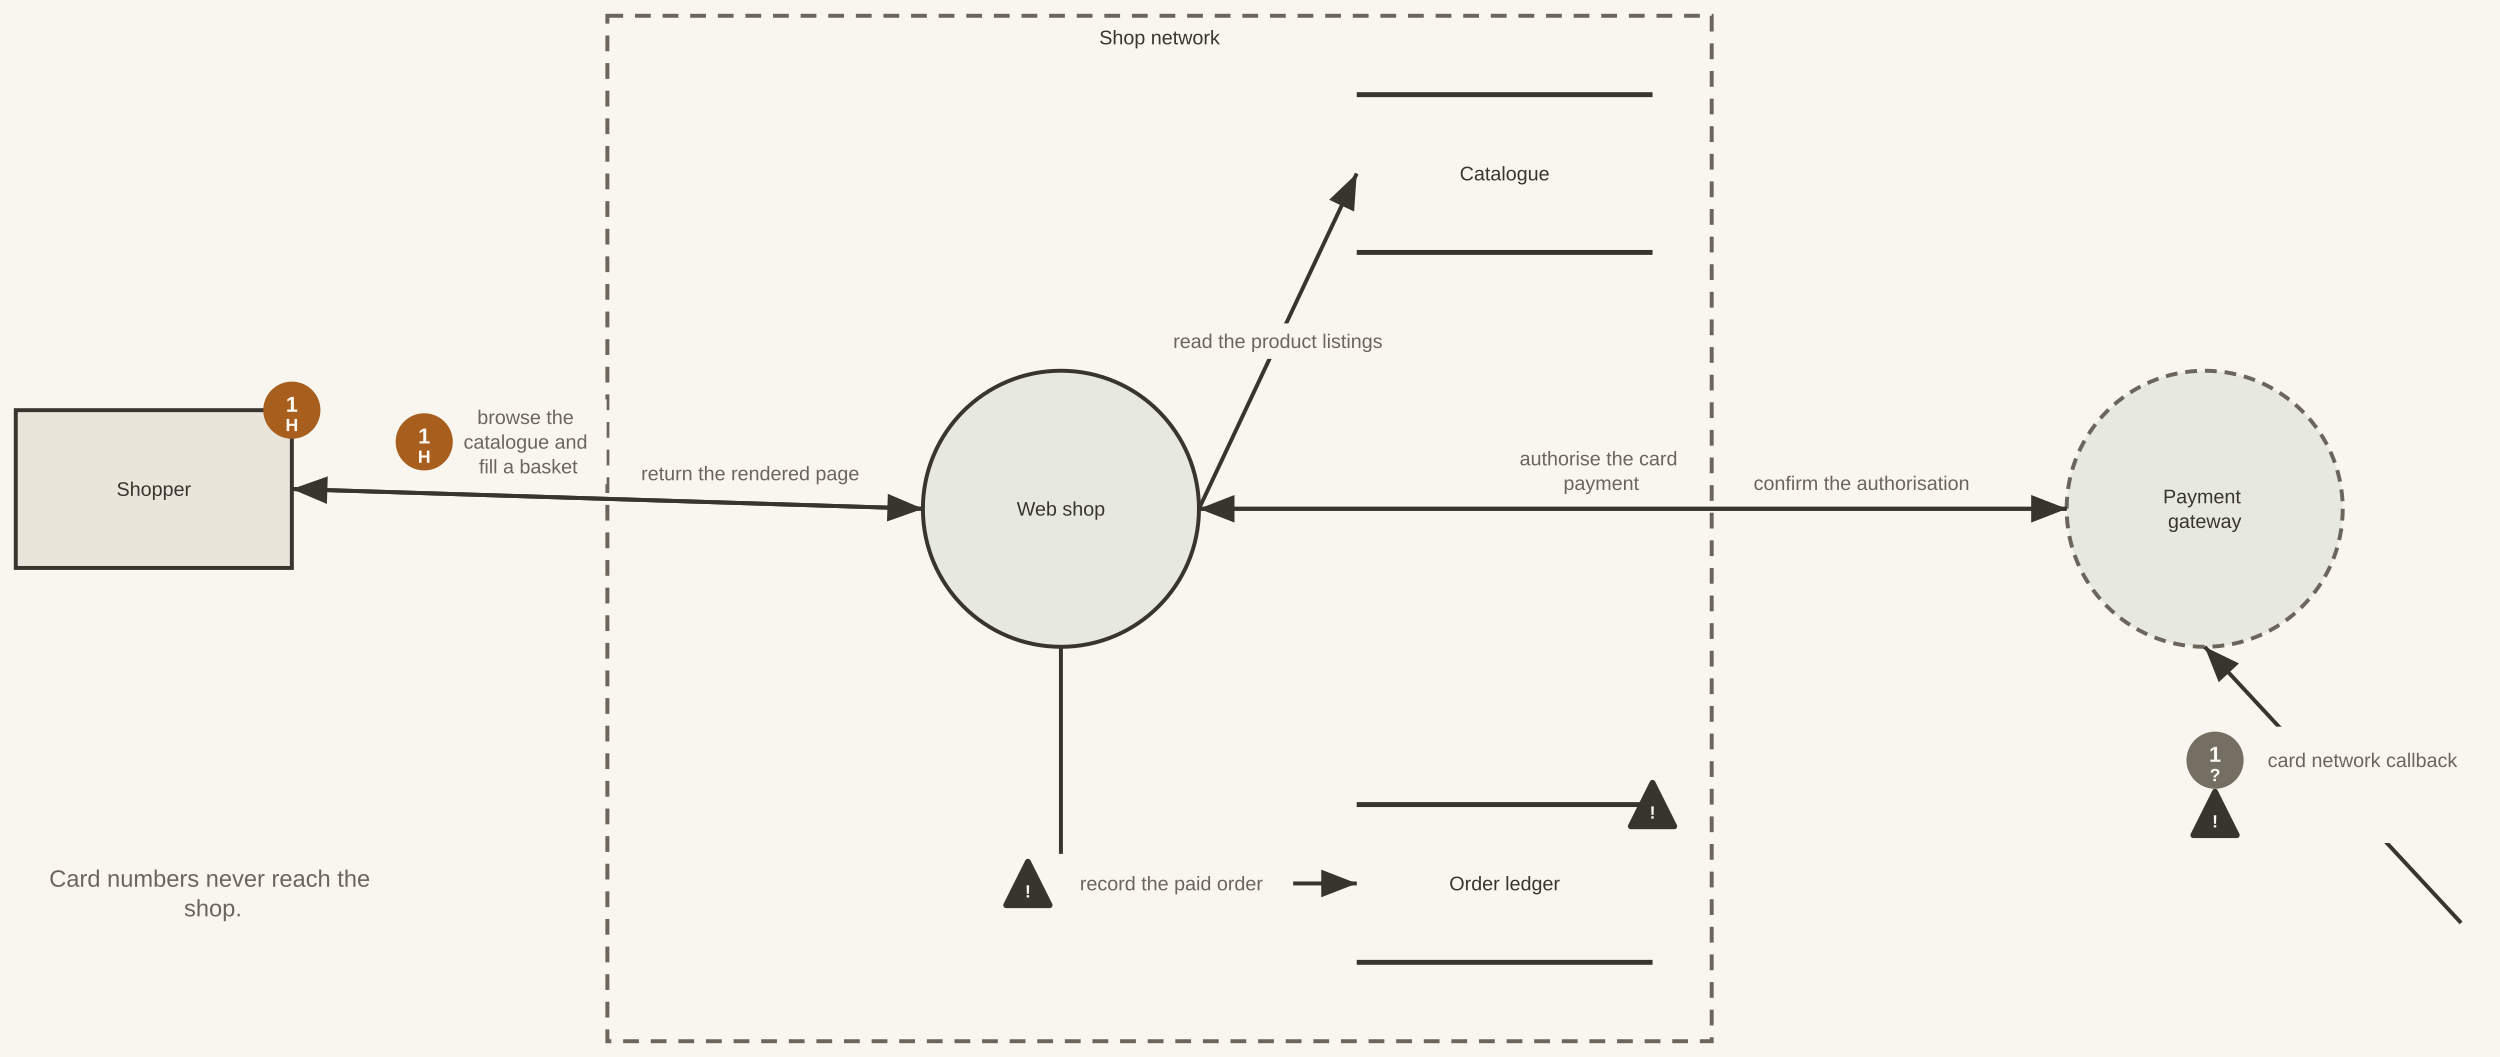
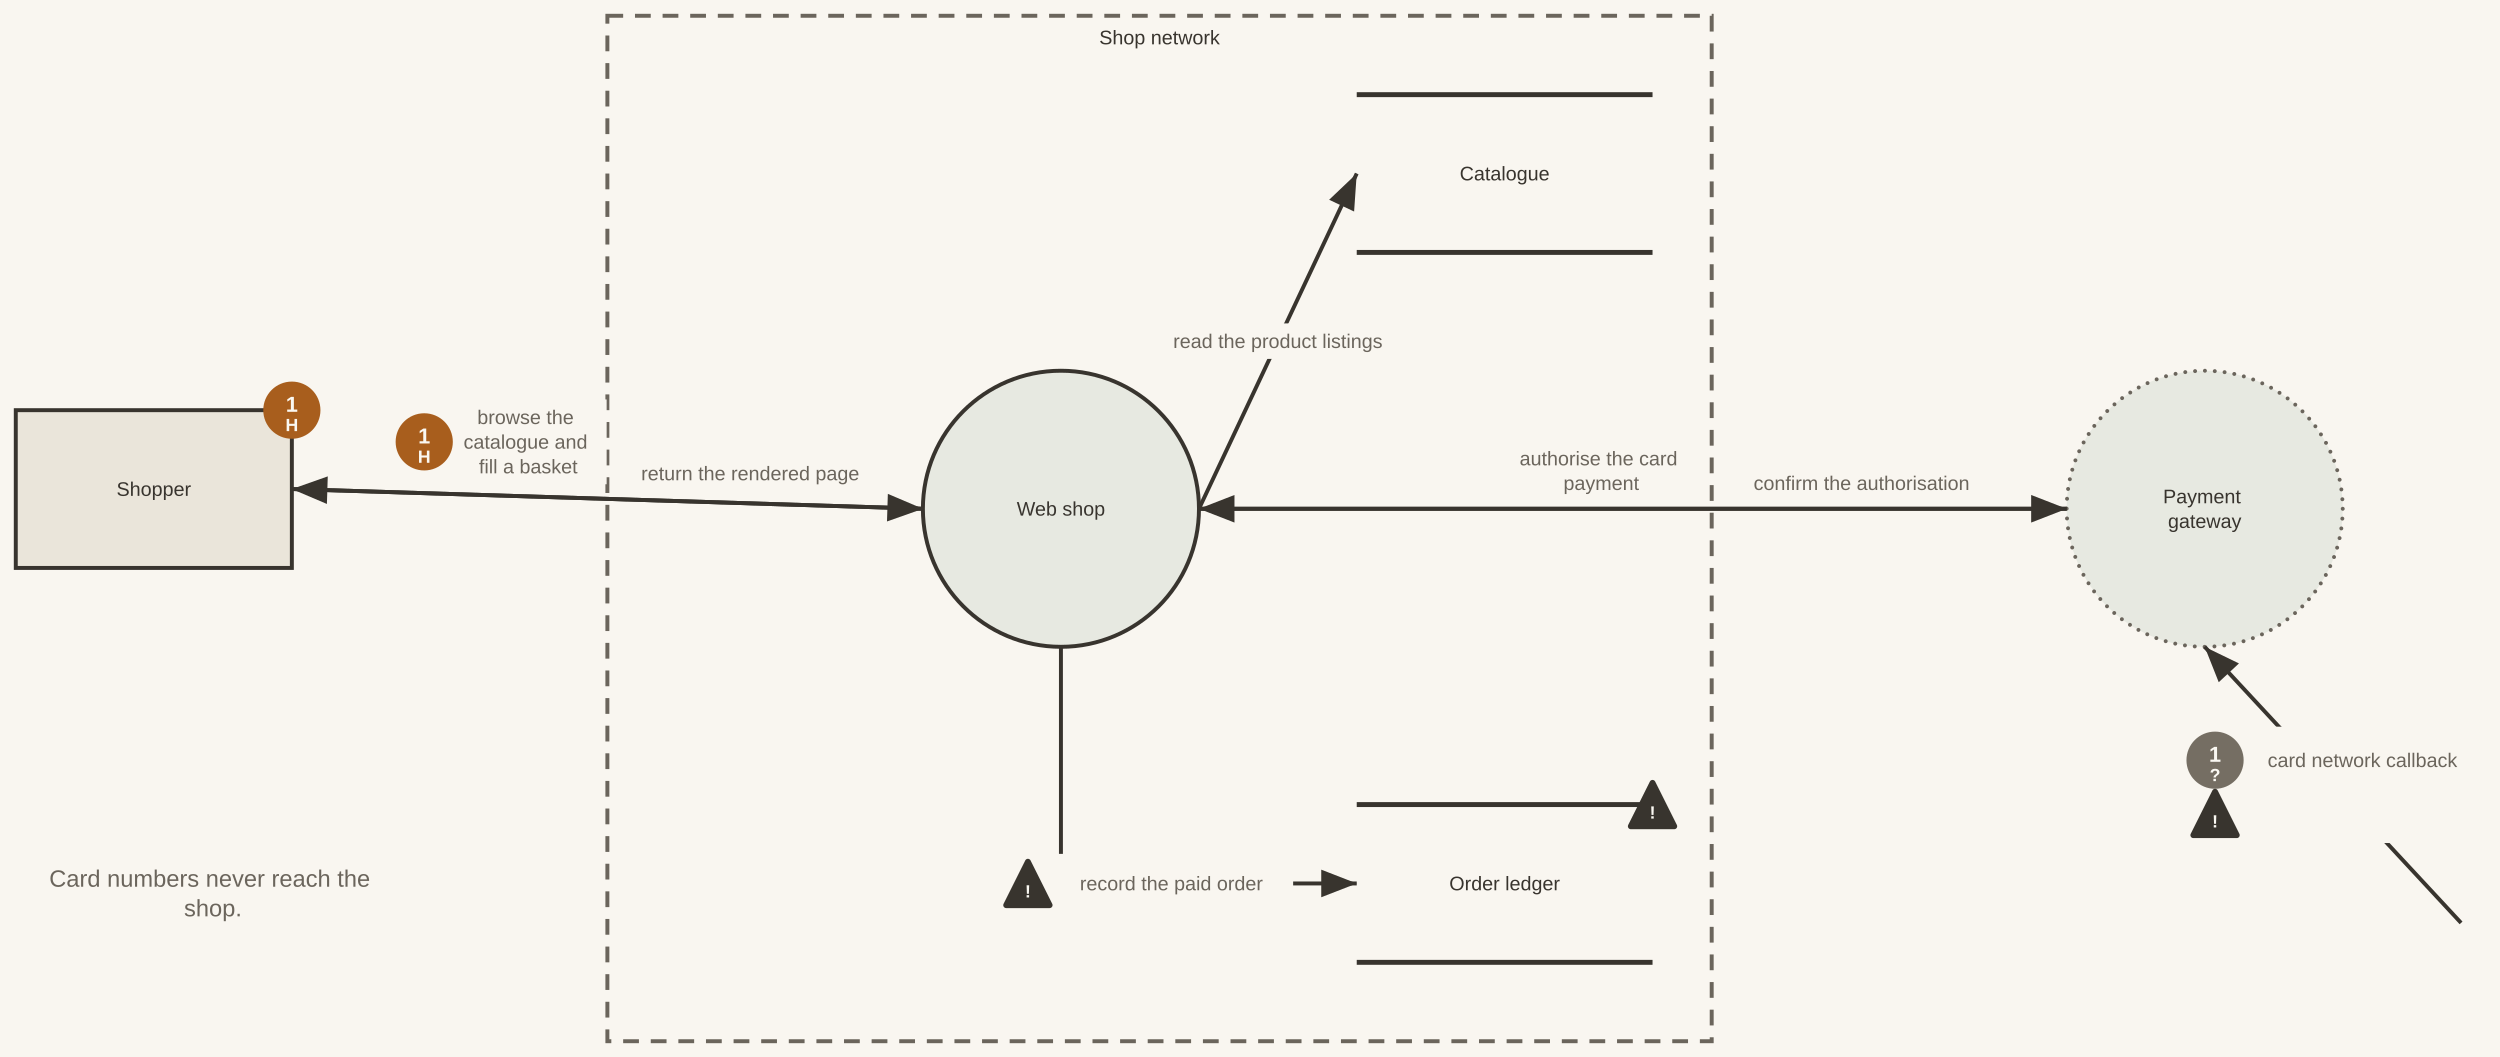
<svg xmlns="http://www.w3.org/2000/svg" viewBox="-8 12 1267.75 536" width="1267.75" height="536">
  <rect x="-8" y="12" width="1267.75" height="536" fill="#F9F6F0" />
  <style>.saer-diagram-element {
  font-family: "Liberation Sans";
}
.saer-diagram-shape {
  fill: #FAF8F2;
  stroke: #38342E;
  stroke-width: 2;
}
.saer-diagram-actor {
  fill: #EAE5DA;
}
.saer-diagram-process {
  fill: #E7E9E1;
}
.saer-diagram-store {
  fill: none;
  stroke-width: 2.5;
}
.saer-diagram-boundary-box,
.saer-diagram-boundary-curve {
  fill: none;
  stroke: #6B655C;
  stroke-width: 2;
  stroke-dasharray: 8 6;
}
+ .saer-diagram-note-frame {
+   fill: none;
+ }
.saer-diagram-label {
  fill: #38342E;
  font-size: 10px;
  font-weight: 500;
  text-anchor: middle;
  dominant-baseline: central;
}
.saer-diagram-note {
  fill: #6B655C;
  font-size: 12px;
  text-anchor: middle;
  dominant-baseline: central;
}
.saer-diagram-flow {
  fill: none;
}
.saer-diagram-flow-arrow {
  fill: #38342E;
  stroke: none;
}
.saer-diagram-flow-label {
  fill: #6B655C;
  font-size: 10px;
  text-anchor: middle;
  dominant-baseline: central;
}
.saer-diagram-flow-backing {
  fill: #F9F6F0;
  stroke: none;
}
.saer-diagram-out-of-scope .saer-diagram-shape {
  stroke: #6B655C;
-   stroke-dasharray: 6 4;
+   stroke-dasharray: 0 5;
+   stroke-linecap: round;
}
.saer-diagram-out-of-scope .saer-diagram-flow-arrow {
  fill: #6B655C;
}
.saer-diagram-badge {
  stroke: #FAF8F2;
  stroke-width: 3;
}
.saer-diagram-badge-count {
  fill: #FAF8F2;
  stroke: none;
  font-weight: 600;
  text-anchor: middle;
  dominant-baseline: central;
}
.saer-diagram-badge-primary .saer-diagram-badge-count {
  font-size: 11px;
}
.saer-diagram-badge-secondary .saer-diagram-badge-count {
  font-size: 9px;
}
.saer-diagram-badge-mark {
  fill: #FAF8F2;
  stroke: none;
  font-size: 9px;
  font-weight: 700;
  text-anchor: middle;
  dominant-baseline: central;
}
.saer-diagram-badge-flag {
  stroke-linejoin: round;
}
.saer-diagram-tone-critical {
  fill: #C14339;
}
.saer-diagram-tone-high {
  fill: #A85E1D;
}
.saer-diagram-tone-medium {
  fill: #46788A;
}
.saer-diagram-tone-low {
  fill: #4B6B50;
}
.saer-diagram-tone-neutral {
  fill: #756E63;
}
.saer-diagram-tone-flag {
  fill: #38342E;
}

.saer-diagram-tone-low { fill: #4B6B50; stroke: #4B6B50; stroke-width: 3; }
.saer-diagram-tone-low ~ .saer-diagram-badge-count, .saer-diagram-tone-low ~ .saer-diagram-badge-mark { fill: #FAF8F2; }
.saer-diagram-tone-medium { fill: #46788A; stroke: #46788A; stroke-width: 3; }
.saer-diagram-tone-medium ~ .saer-diagram-badge-count, .saer-diagram-tone-medium ~ .saer-diagram-badge-mark { fill: #FAF8F2; }
.saer-diagram-tone-high { fill: #A85E1D; stroke: #A85E1D; stroke-width: 3; }
.saer-diagram-tone-high ~ .saer-diagram-badge-count, .saer-diagram-tone-high ~ .saer-diagram-badge-mark { fill: #FAF8F2; }
.saer-diagram-tone-critical { fill: #C14339; stroke: #C14339; stroke-width: 3; }
.saer-diagram-tone-critical ~ .saer-diagram-badge-count, .saer-diagram-tone-critical ~ .saer-diagram-badge-mark { fill: #FAF8F2; }
.saer-diagram-tone-neutral { fill: #756E63; stroke: #756E63; stroke-width: 3; }
.saer-diagram-tone-neutral ~ .saer-diagram-badge-count, .saer-diagram-tone-neutral ~ .saer-diagram-badge-mark { fill: #FAF8F2; }
.saer-diagram-tone-flag { fill: #38342E; stroke: #38342E; stroke-width: 3; }
.saer-diagram-tone-flag ~ .saer-diagram-badge-count, .saer-diagram-tone-flag ~ .saer-diagram-badge-mark { fill: #FAF8F2; }</style>
  <g transform="translate(300, 20)">
    <g class="saer-diagram-element">
      <rect class="saer-diagram-shape saer-diagram-boundary-box" width="560" height="520" />
      <text class="saer-diagram-label" x="280" y="11">
        <tspan x="280" dy="0">Shop network</tspan>
      </text>
    </g>
  </g>
  <g transform="translate(0, 220)">
    <g class="saer-diagram-element">
      <rect class="saer-diagram-shape saer-diagram-actor" width="140" height="80" />
      <text class="saer-diagram-label" x="70" y="40">
        <tspan x="70" dy="0">Shopper</tspan>
      </text>
      <g class="saer-diagram-badge" transform="translate(140, 0)">
        <g class="saer-diagram-badge-primary">
          <circle class="saer-diagram-tone-high" r="13" />
          <text class="saer-diagram-badge-count" y="-3">1</text>
          <text class="saer-diagram-badge-mark" y="7.5">H</text>
        </g>
      </g>
    </g>
  </g>
  <g transform="translate(460, 200)">
    <g class="saer-diagram-element">
      <ellipse class="saer-diagram-shape saer-diagram-process" cx="70" cy="70" rx="70" ry="70" />
      <text class="saer-diagram-label" x="70" y="70">
        <tspan x="70" dy="0">Web shop</tspan>
      </text>
    </g>
  </g>
  <g transform="translate(680, 60)">
    <g class="saer-diagram-element">
      <line class="saer-diagram-shape saer-diagram-store" x1="0" y1="0" x2="150" y2="0" />
      <line class="saer-diagram-shape saer-diagram-store" x1="0" y1="80" x2="150" y2="80" />
      <text class="saer-diagram-label" x="75" y="40">
        <tspan x="75" dy="0">Catalogue</tspan>
      </text>
    </g>
  </g>
  <g transform="translate(680, 420)">
    <g class="saer-diagram-element">
      <line class="saer-diagram-shape saer-diagram-store" x1="0" y1="0" x2="150" y2="0" />
      <line class="saer-diagram-shape saer-diagram-store" x1="0" y1="80" x2="150" y2="80" />
      <text class="saer-diagram-label" x="75" y="40">
        <tspan x="75" dy="0">Order ledger</tspan>
      </text>
      <g class="saer-diagram-badge" transform="translate(150, 0)">
        <g class="saer-diagram-badge-flag" transform="translate(0, 0)">
          <path class="saer-diagram-tone-flag" d="M 0 -11 L 11 11 L -11 11 Z" />
          <text class="saer-diagram-badge-mark" y="4">!</text>
        </g>
      </g>
    </g>
  </g>
  <g transform="translate(1040, 200)">
    <g class="saer-diagram-element saer-diagram-out-of-scope">
      <ellipse class="saer-diagram-shape saer-diagram-process" cx="70" cy="70" rx="70" ry="70" />
      <text class="saer-diagram-label" x="70" y="63.75">
        <tspan x="70" dy="0">Payment</tspan>
        <tspan x="70" dy="12.5">gateway</tspan>
      </text>
    </g>
  </g>
  <g transform="translate(0, 420)">
    <g class="saer-diagram-element">
      <text class="saer-diagram-note" x="100" y="37.5">
        <tspan x="100" dy="0">Card numbers never reach the</tspan>
        <tspan x="100" dy="15">shop.</tspan>
      </text>
    </g>
  </g>
  <g class="saer-diagram-element">
    <path class="saer-diagram-shape saer-diagram-flow" d="M 140 260 L 460 270" />
    <path class="saer-diagram-flow-arrow" d="M 460 270 L 441.79 276.434 L 442.227 262.441 Z" />
    <rect class="saer-diagram-flow-backing" x="190.127" y="214.565" width="109.5" height="43" />
    <g class="saer-diagram-badge" transform="translate(207.127, 236.065)">
      <g class="saer-diagram-badge-primary">
        <circle class="saer-diagram-tone-high" r="13" />
        <text class="saer-diagram-badge-count" y="-3">1</text>
        <text class="saer-diagram-badge-mark" y="7.5">H</text>
      </g>
    </g>
    <text class="saer-diagram-flow-label" x="259.877" y="223.565">
      <tspan x="259.877" dy="0">browse the</tspan>
      <tspan x="259.877" dy="12.5">catalogue and</tspan>
      <tspan x="259.877" dy="12.5">fill a basket</tspan>
    </text>
  </g>
  <g class="saer-diagram-element">
    <path class="saer-diagram-shape saer-diagram-flow" d="M 460 270 L 140 260" />
    <path class="saer-diagram-flow-arrow" d="M 140 260 L 158.21 253.566 L 157.773 267.559 Z" />
    <rect class="saer-diagram-flow-backing" x="302.439" y="243.074" width="140" height="18" />
    <text class="saer-diagram-flow-label" x="372.439" y="252.074">
      <tspan x="372.439" dy="0">return the rendered page</tspan>
    </text>
  </g>
  <g class="saer-diagram-element">
    <path class="saer-diagram-shape saer-diagram-flow" d="M 600 270 L 680 100" />
    <path class="saer-diagram-flow-arrow" d="M 680 100 L 678.669 119.267 L 666.002 113.306 Z" />
    <rect class="saer-diagram-flow-backing" x="567.25" y="176" width="145.5" height="18" />
    <text class="saer-diagram-flow-label" x="640" y="185">
      <tspan x="640" dy="0">read the product listings</tspan>
    </text>
  </g>
  <g class="saer-diagram-element">
    <path class="saer-diagram-shape saer-diagram-flow" d="M 600 270 L 1040 270" />
    <path class="saer-diagram-flow-arrow" d="M 1040 270 L 1022 277 L 1022 263 Z" />
    <rect class="saer-diagram-flow-backing" x="750.5" y="235.5" width="107" height="30.5" />
    <text class="saer-diagram-flow-label" x="804" y="244.5">
      <tspan x="804" dy="0">authorise the card</tspan>
      <tspan x="804" dy="12.5">payment</tspan>
    </text>
  </g>
  <g class="saer-diagram-element">
    <path class="saer-diagram-shape saer-diagram-flow" d="M 1040 270 L 600 270" />
    <path class="saer-diagram-flow-arrow" d="M 600 270 L 618 263 L 618 277 Z" />
    <rect class="saer-diagram-flow-backing" x="863.25" y="248" width="145.5" height="18" />
    <text class="saer-diagram-flow-label" x="936" y="257">
      <tspan x="936" dy="0">confirm the authorisation</tspan>
    </text>
  </g>
  <g class="saer-diagram-element">
    <path class="saer-diagram-shape saer-diagram-flow" d="M 530 340 L 530 460 L 680 460" />
    <path class="saer-diagram-flow-arrow" d="M 680 460 L 662 467 L 662 453 Z" />
    <rect class="saer-diagram-flow-backing" x="498.25" y="445" width="149.5" height="30" />
    <g class="saer-diagram-badge" transform="translate(513.25, 460)">
      <g class="saer-diagram-badge-flag" transform="translate(0, 0)">
        <path class="saer-diagram-tone-flag" d="M 0 -11 L 11 11 L -11 11 Z" />
        <text class="saer-diagram-badge-mark" y="4">!</text>
      </g>
    </g>
    <text class="saer-diagram-flow-label" x="586" y="460">
      <tspan x="586" dy="0">record the paid order</tspan>
    </text>
  </g>
  <g class="saer-diagram-element">
    <path class="saer-diagram-shape saer-diagram-flow" d="M 1240 480 L 1110 340" />
    <path class="saer-diagram-flow-arrow" d="M 1110 340 L 1127.378 348.427 L 1117.119 357.953 Z" />
    <rect class="saer-diagram-flow-backing" x="1098.25" y="380.5" width="153.5" height="59" />
    <g class="saer-diagram-badge" transform="translate(1115.25, 397.5)">
      <g class="saer-diagram-badge-primary">
        <circle class="saer-diagram-tone-neutral" r="13" />
        <text class="saer-diagram-badge-count" y="-3">1</text>
        <text class="saer-diagram-badge-mark" y="7.5">?</text>
      </g>
      <g class="saer-diagram-badge-flag" transform="translate(0, 27)">
        <path class="saer-diagram-tone-flag" d="M 0 -11 L 11 11 L -11 11 Z" />
        <text class="saer-diagram-badge-mark" y="4">!</text>
      </g>
    </g>
    <text class="saer-diagram-flow-label" x="1190" y="397.5">
      <tspan x="1190" dy="0">card network callback</tspan>
    </text>
  </g>
</svg>
